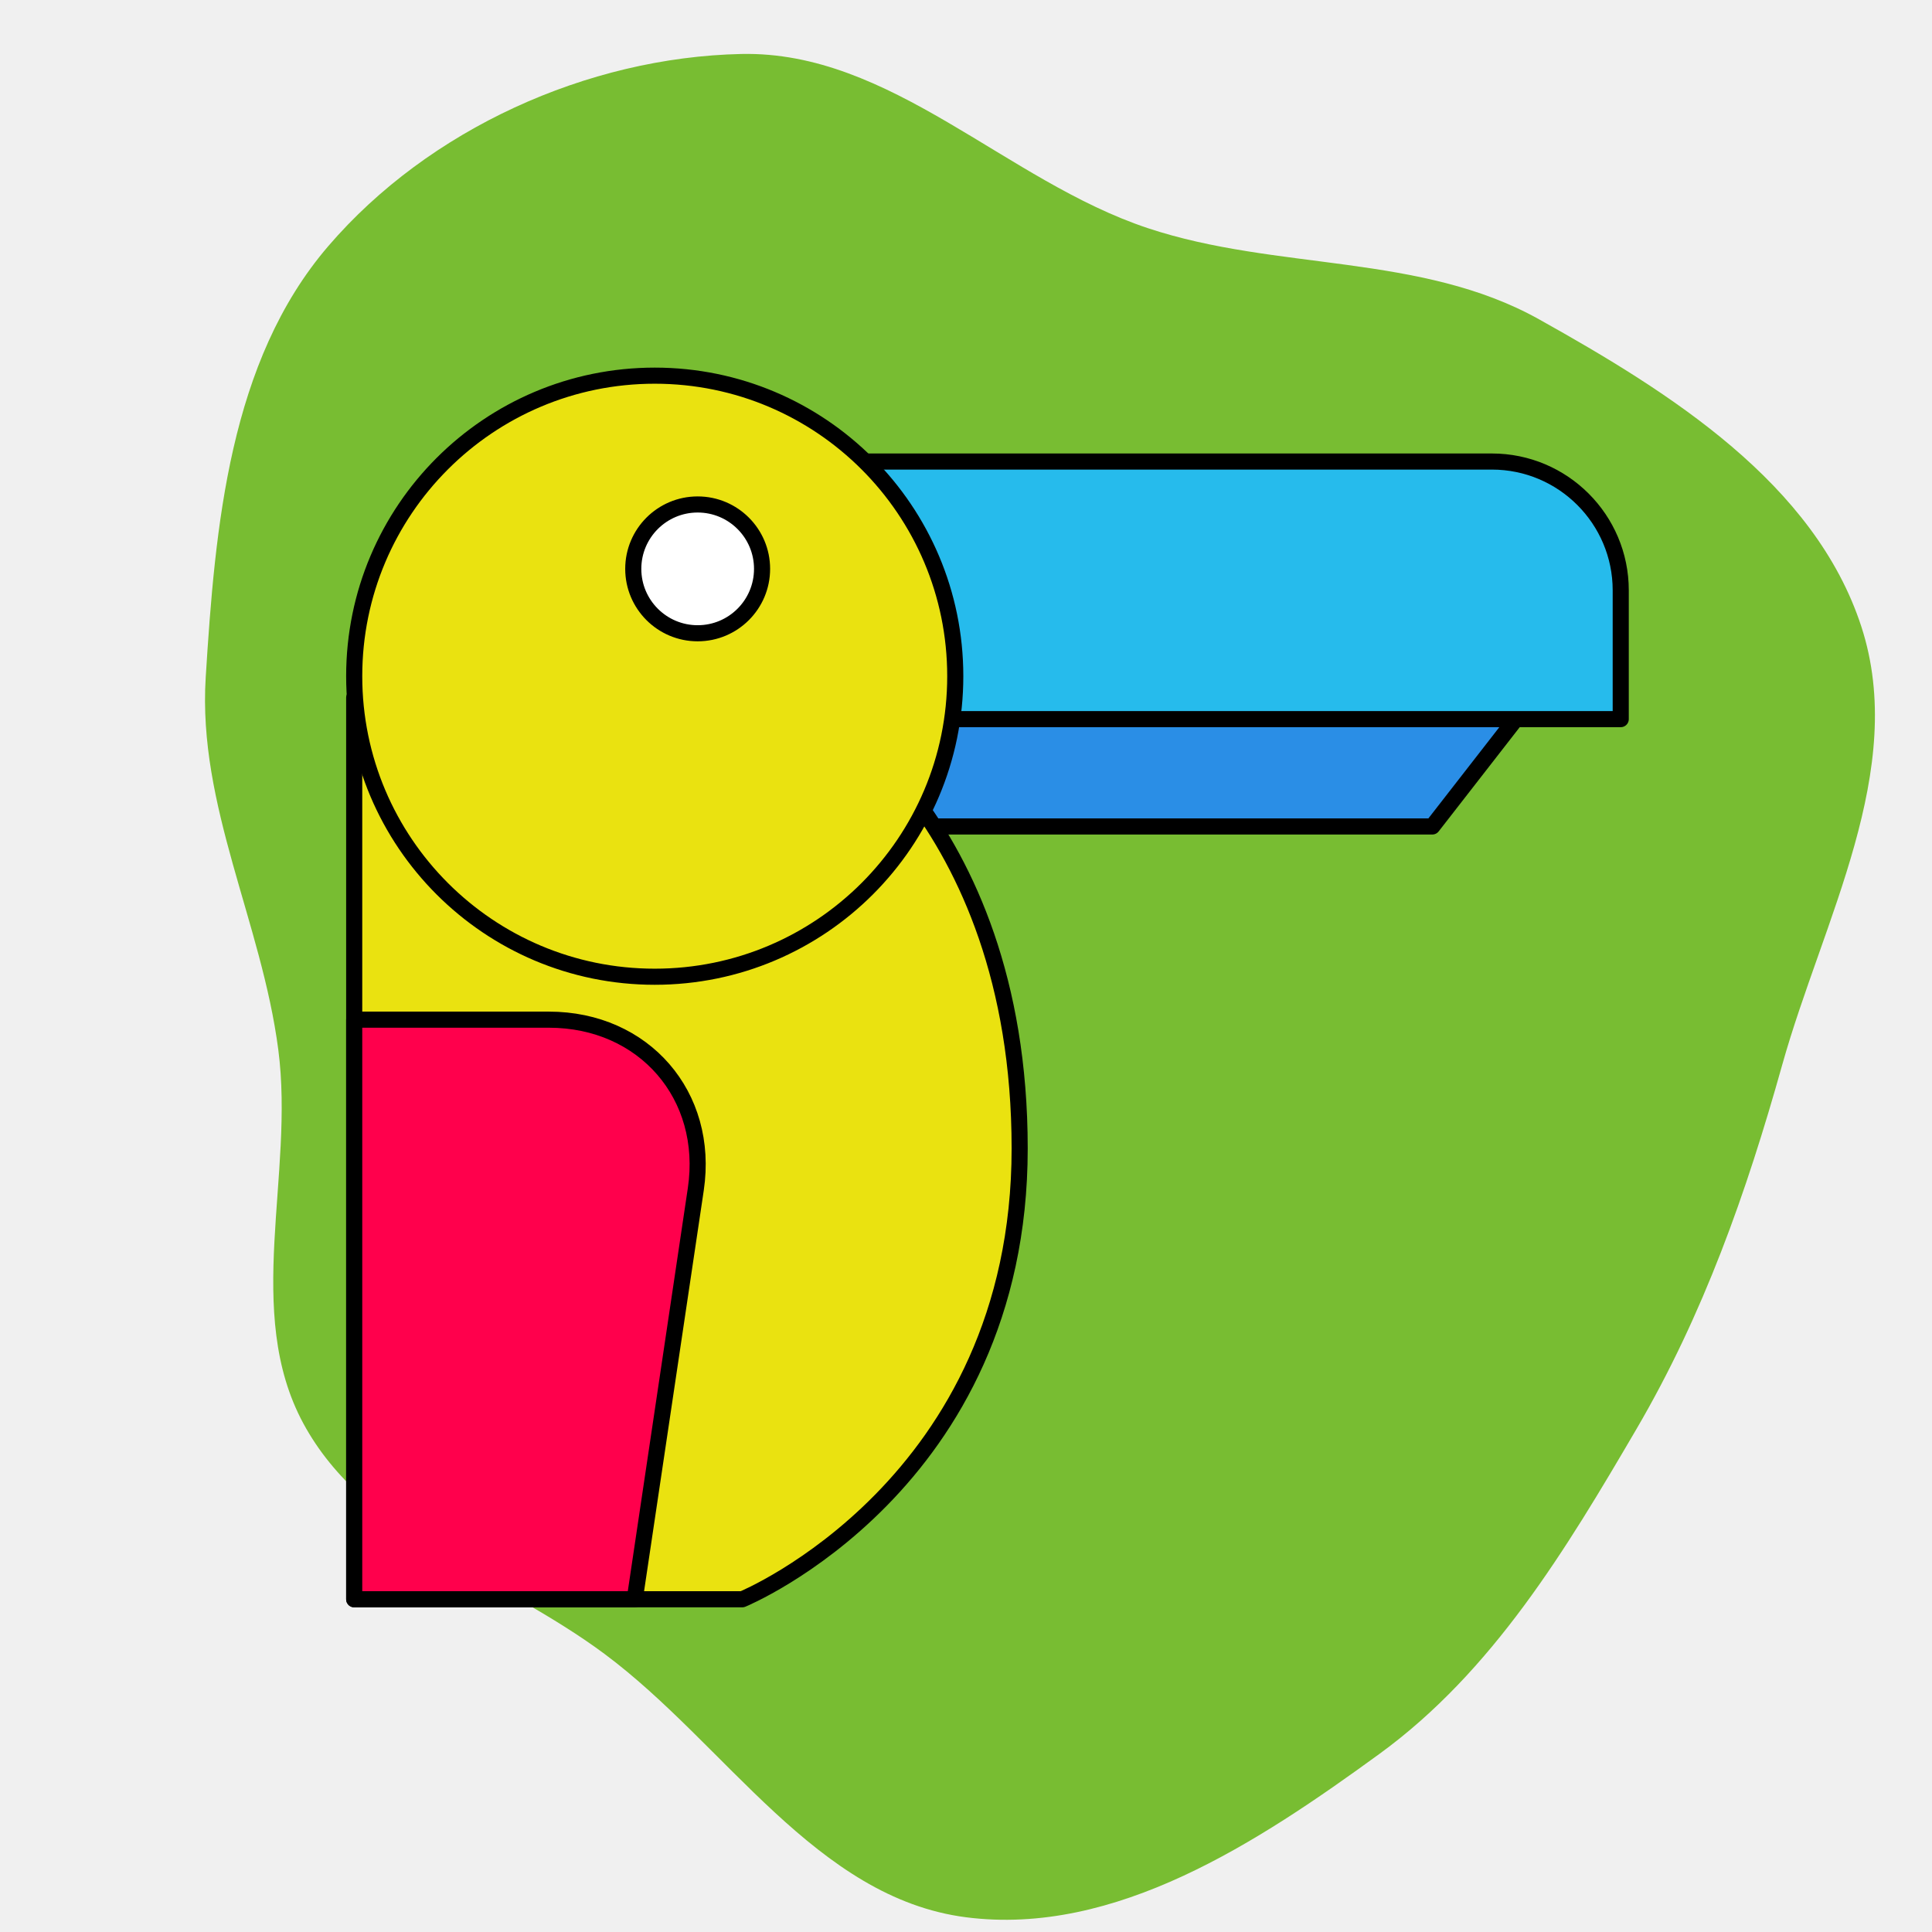
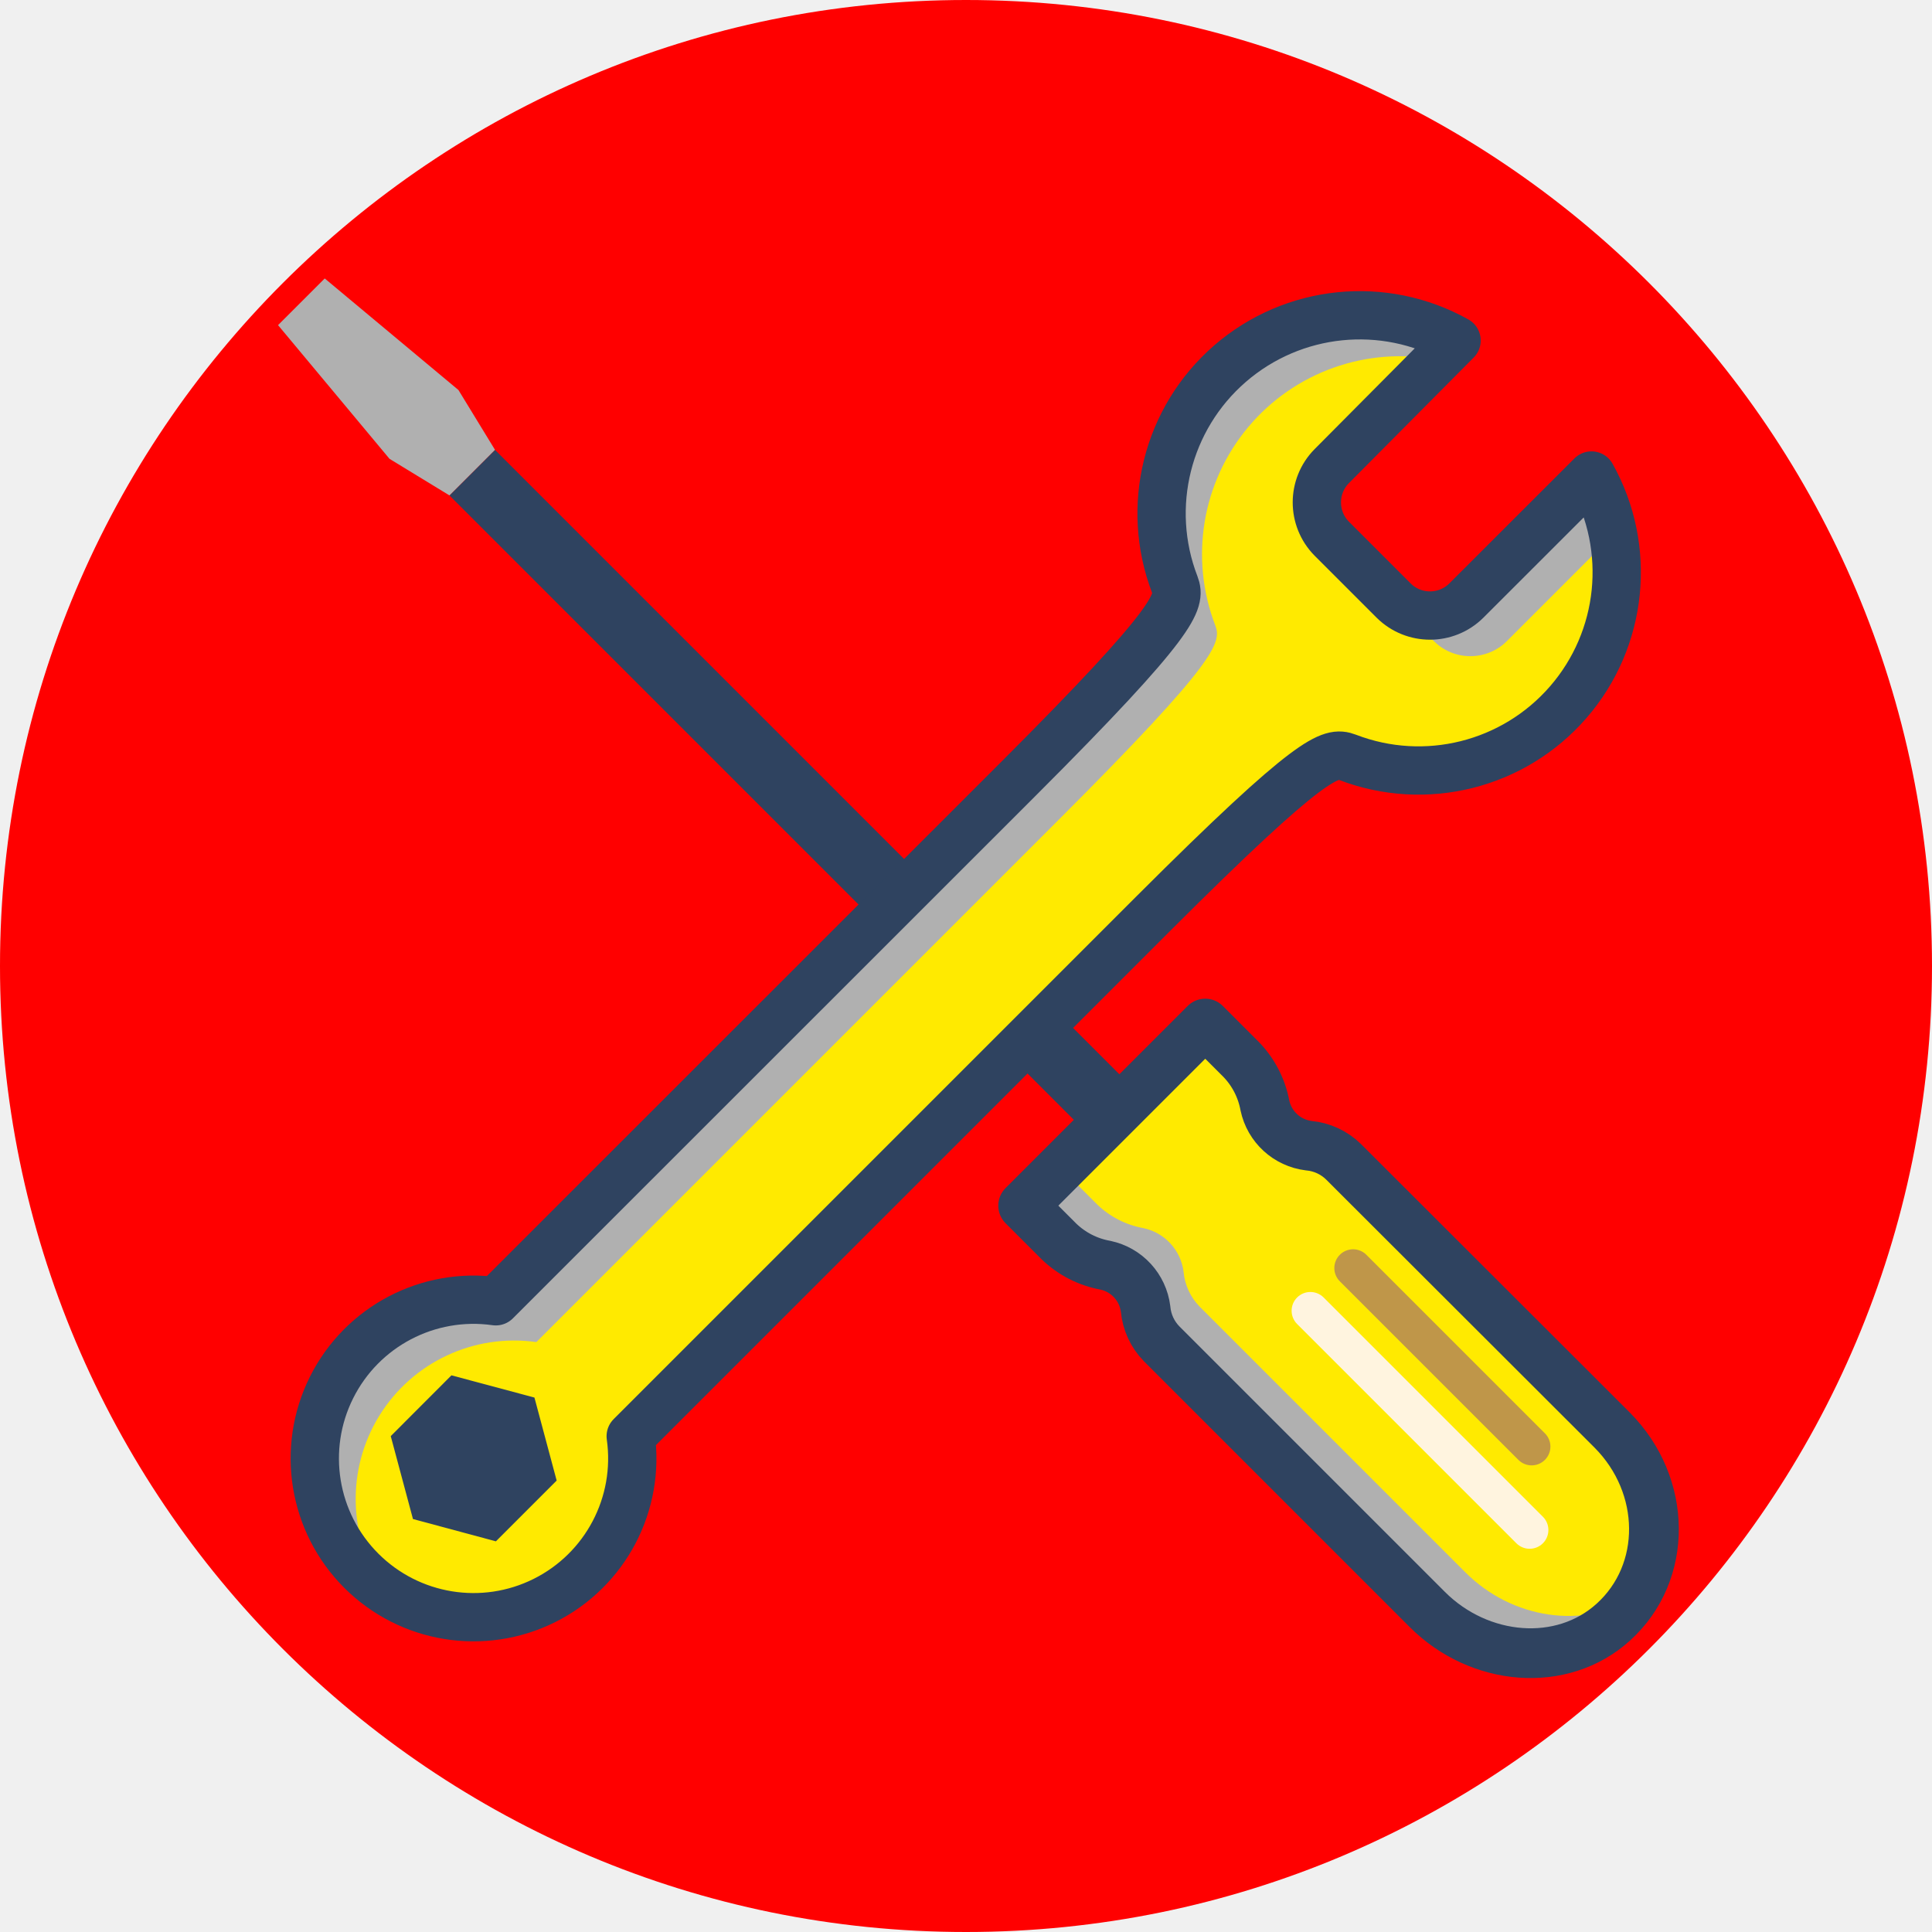
- <svg xmlns="http://www.w3.org/2000/svg" width="64px" height="64px" viewBox="-30 -30 360.00 360.00" id="parrot3" version="1.1" xml:space="preserve" fill="#000000" stroke="#000000">
-   <g id="SVGRepo_bgCarrier" stroke-width="0" transform="translate(0,0), scale(1)">
-     <path transform="translate(-30, -30), scale(11.25)" d="M16,31.756C18.471,32.074,20.835,30.515,22.849,29.049C24.725,27.682,25.935,25.67,27.107,23.666C28.215,21.771,28.926,19.755,29.518,17.641C30.192,15.237,31.603,12.75,30.829,10.376C30.055,8.004,27.668,6.504,25.49,5.288C23.526,4.191,21.147,4.489,19.012,3.779C16.66,2.997,14.755,0.84,12.277,0.894C9.726,0.95,7.099,2.141,5.437,4.077C3.8,5.983,3.563,8.716,3.407,11.224C3.275,13.343,4.334,15.278,4.609,17.383C4.882,19.465,4.027,21.729,5.024,23.576C6.035,25.447,8.312,26.127,10.018,27.398C12.025,28.894,13.517,31.436,16,31.756" fill="#78bd32" strokewidth="0" />
+ <svg xmlns="http://www.w3.org/2000/svg" width="64px" height="64px" viewBox="-20 -20 240.00 240.00" data-name="Layer 1" id="Layer_1" fill="#000000">
+   <g id="SVGRepo_bgCarrier" stroke-width="0">
+     <rect x="-20" y="-20" width="240.00" height="240.00" rx="120" fill="#ff0000" strokewidth="0" />
  </g>
-   <g id="SVGRepo_tracerCarrier" stroke-linecap="round" stroke-linejoin="round" stroke="#CCCCCC" stroke-width="1.8" />
+   <g id="SVGRepo_tracerCarrier" stroke-linecap="round" stroke-linejoin="round" />
  <g id="SVGRepo_iconCarrier">
-     <g>
-       <polygon points=" 112,84 268,84 236.89,124 112,124 " style="fill-rule:evenodd;clip-rule:evenodd;fill:#2A8EE6;stroke:#000000;stroke-width:3;stroke-linecap:round;stroke-linejoin:round;stroke-miterlimit:10;" />
-       <path d=" M100,56h147.992C261.252,56,272,66.772,272,80v24H100V56z" style="fill-rule:evenodd;clip-rule:evenodd;fill:#26BBEC;stroke:#000000;stroke-width:3;stroke-linecap:round;stroke-linejoin:round;stroke-miterlimit:10;" />
-       <path d=" M36,100h84.373c0,0,39.627,21.246,39.627,84s-51.68,84-51.68,84H36V100z" style="fill-rule:evenodd;clip-rule:evenodd;fill:#eae210;stroke:#000000;stroke-width:3;stroke-linecap:round;stroke-linejoin:round;stroke-miterlimit:10;" />
-       <path d=" M36,160h36.281c17.712,0,29.973,14.119,27.371,31.601L88.273,268H36V160z" style="fill-rule:evenodd;clip-rule:evenodd;fill:#ff004c;stroke:#000000;stroke-width:3;stroke-linecap:round;stroke-linejoin:round;stroke-miterlimit:10;" />
-       <circle cx="92" cy="96" r="56" style="fill-rule:evenodd;clip-rule:evenodd;fill:#eae210;stroke:#000000;stroke-width:3;stroke-linecap:round;stroke-linejoin:round;stroke-miterlimit:10;" />
-       <circle cx="100" cy="76" r="12" style="fill-rule:evenodd;clip-rule:evenodd;fill:#FFFFFF;stroke:#000000;stroke-width:3;stroke-linecap:round;stroke-linejoin:round;stroke-miterlimit:10;" />
-     </g>
-     <g />
-     <g />
-     <g />
-     <g />
-     <g />
-     <g />
-     <g />
-     <g />
-     <g />
-     <g />
-     <g />
-     <g />
-     <g />
-     <g />
-     <g />
+     <defs>
+       <style>.cls-1{fill:#2f4360;}.cls-2{fill:#b0b0b0;}.cls-3{fill:#b0b0b0;}.cls-4{fill:#ffea00;}.cls-5{fill:#bf9649;}.cls-6{fill:#fff4df;}.cls-7,.cls-9{fill:none;stroke:#2f4360;stroke-linecap:round;stroke-linejoin:round;}.cls-7{stroke-width:6.18px;}.cls-8{fill:#2f4360;}.cls-9{stroke-width:6px;}</style>
+     </defs>
+     <rect class="cls-1" height="133.25" transform="translate(-35.56 85.79) rotate(-45)" width="8" x="81.77" y="19.2" />
+     <polygon class="cls-2" points="20.34 14.59 14.54 20.39 28.39 37 35.83 41.54 41.49 35.88 36.95 28.45 20.34 14.59" />
+     <path class="cls-3" d="M137.13,117.36a6.38,6.38,0,0,0,5.45,5,7.06,7.06,0,0,1,4.32,2l33.38,33.38c5.77,5.77,6.75,14.42,2.81,20.69a15.19,15.19,0,0,1-2.67,3.17c-6.39,5.79-16.64,4.9-23.1-1.57l-33-33a7.06,7.06,0,0,1-2-4.32,6.38,6.38,0,0,0-5-5.45,11.12,11.12,0,0,1-5.75-2.94l-4.46-4.46,22.63-22.63,4.46,4.46A11.12,11.12,0,0,1,137.13,117.36Z" />
+     <path class="cls-4" d="M137.13,117.36a6.38,6.38,0,0,0,5.45,5,7.06,7.06,0,0,1,4.32,2l33.38,33.38c5.77,5.77,6.75,14.42,2.81,20.69-6.38,4-15.25,2.7-21.06-3.11l-33-33a7.06,7.06,0,0,1-2-4.32,6.36,6.36,0,0,0-5-5.44,11.11,11.11,0,0,1-5.75-2.95l-4.46-4.46,17.91-17.91,4.46,4.46A11.12,11.12,0,0,1,137.13,117.36Z" />
+     <rect class="cls-5" height="36.03" rx="2.33" ry="2.33" transform="translate(-58.46 156.09) rotate(-45)" width="4.66" x="156.85" y="130.59" />
+     <rect class="cls-6" height="43.18" rx="2.33" ry="2.33" transform="translate(-64.82 156.41) rotate(-45)" width="4.66" x="154.07" y="134.86" />
+     <path class="cls-7" d="M134.18,111.61l-4.46-4.46L107.1,129.77l4.46,4.46a11.16,11.16,0,0,0,5.75,2.94,6.36,6.36,0,0,1,5,5.45,7.09,7.09,0,0,0,2,4.32l33,33c6.47,6.47,16.72,7.35,23.1,1.57,6.82-6.17,6.69-17-.14-23.86L146.9,124.32a7.09,7.09,0,0,0-4.32-2,6.36,6.36,0,0,1-5.45-5A11.16,11.16,0,0,0,134.18,111.61Z" />
+     <path class="cls-3" d="M123.28,93.47L58.35,158.4a19.7,19.7,0,1,1-16.76-16.76l64.93-64.93c19.7-19.7,20.2-22,19.41-24.09a24.61,24.61,0,0,1,33.83-30.95c0.39,0.19.8,0.39,1.18,0.61L145.38,37.86a6.42,6.42,0,0,0,0,9l7.72,7.72a6.41,6.41,0,0,0,6.3,1.6,6.27,6.27,0,0,0,2.74-1.61L177.7,39.05a24.27,24.27,0,0,1,2.52,6.55c0.06,0.28.12,0.56,0.16,0.85a24.58,24.58,0,0,1-33,27.62C145.32,73.29,143,73.77,123.28,93.47Z" />
+     <path class="cls-4" d="M123.28,93.47L58.35,158.4a19.71,19.71,0,0,1-30.67,19,19.68,19.68,0,0,1,18.95-30.68l64.93-64.93c19.7-19.7,20.2-22,19.41-24.09a24.59,24.59,0,0,1,27.61-33l-13.2,13.2a6.42,6.42,0,0,0,0,9l12.76,12.76a6.41,6.41,0,0,0,6.3,1.6,6.27,6.27,0,0,0,2.74-1.61l13.2-13.2a24.58,24.58,0,0,1-33,27.62C145.32,73.29,143,73.77,123.28,93.47Z" />
+     <polygon class="cls-8" points="46.39 153.61 49.15 163.92 41.6 171.47 31.3 168.7 28.54 158.4 36.08 150.85 46.39 153.61" />
+     <path class="cls-9" d="M147.37,74.07a24.62,24.62,0,0,0,30.33-35L162.14,54.62a6.41,6.41,0,0,1-9,0l-7.71-7.71a6.41,6.41,0,0,1,0-9L160.94,22.3a24.62,24.62,0,0,0-35,30.33c0.79,2.06.3,4.39-19.4,24.09L41.59,141.65a19.72,19.72,0,1,0,16.76,16.76l64.93-64.93C143,73.78,145.31,73.29,147.37,74.07Z" />
  </g>
</svg>
